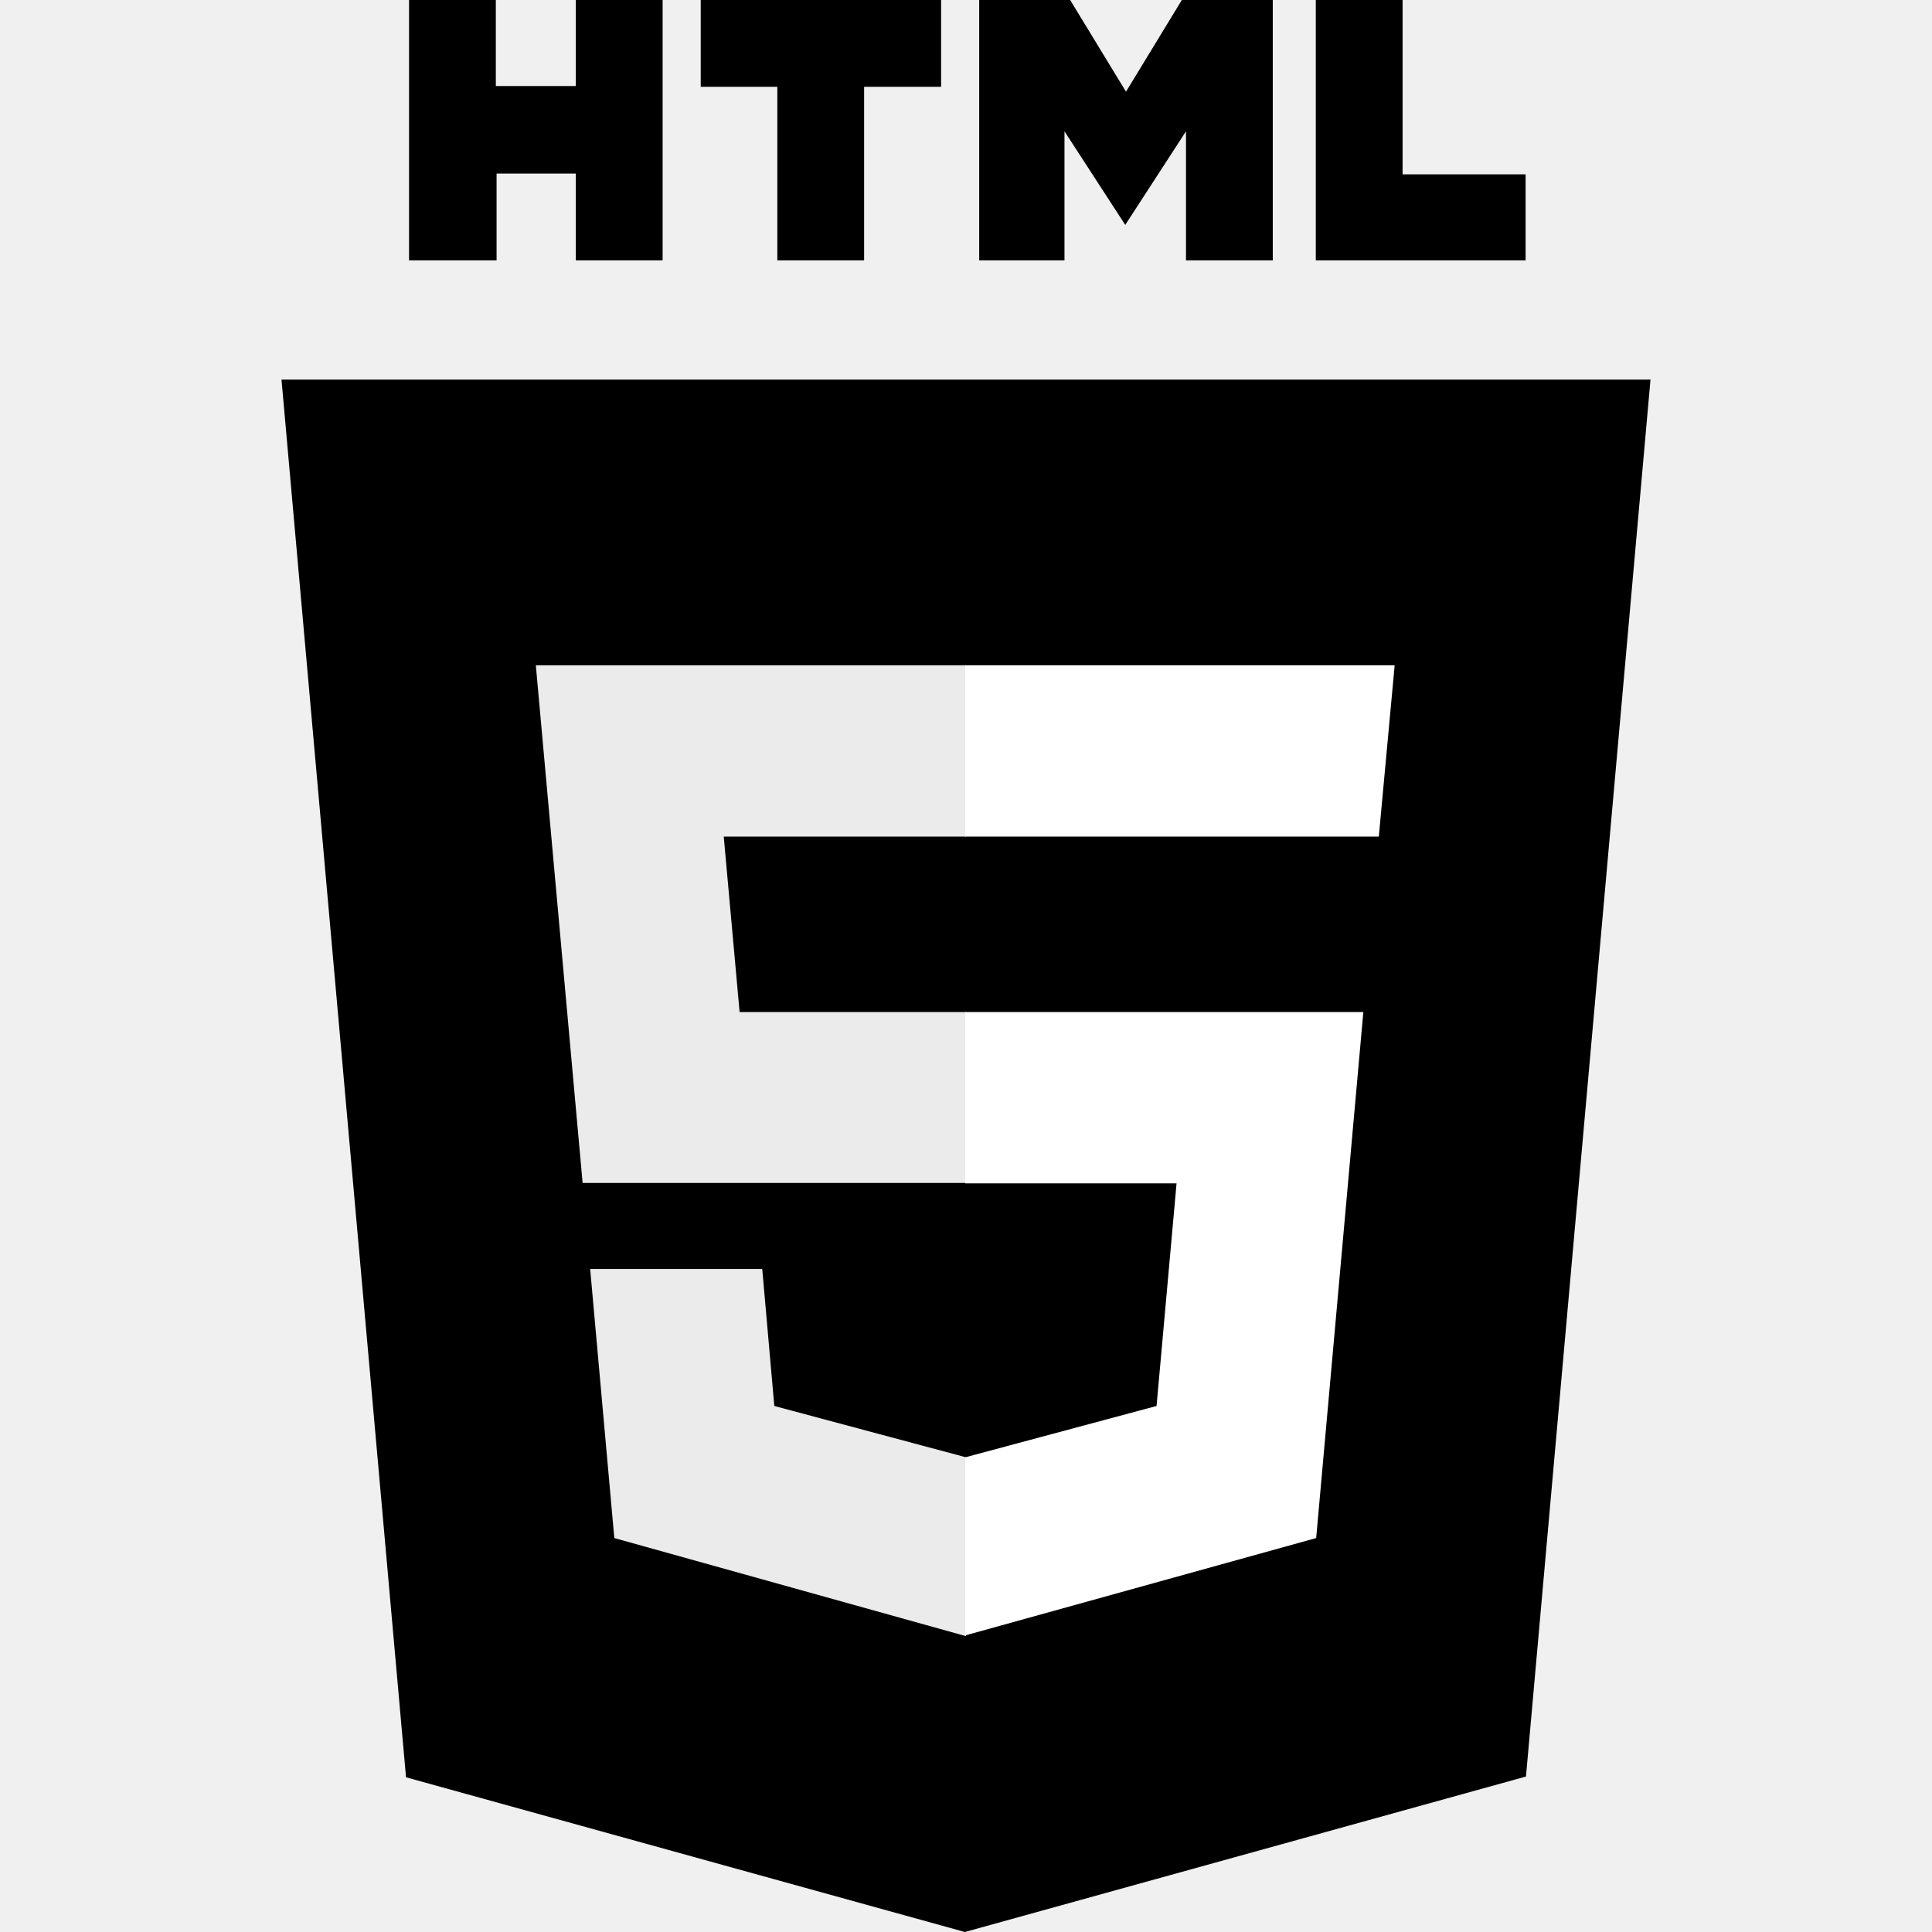
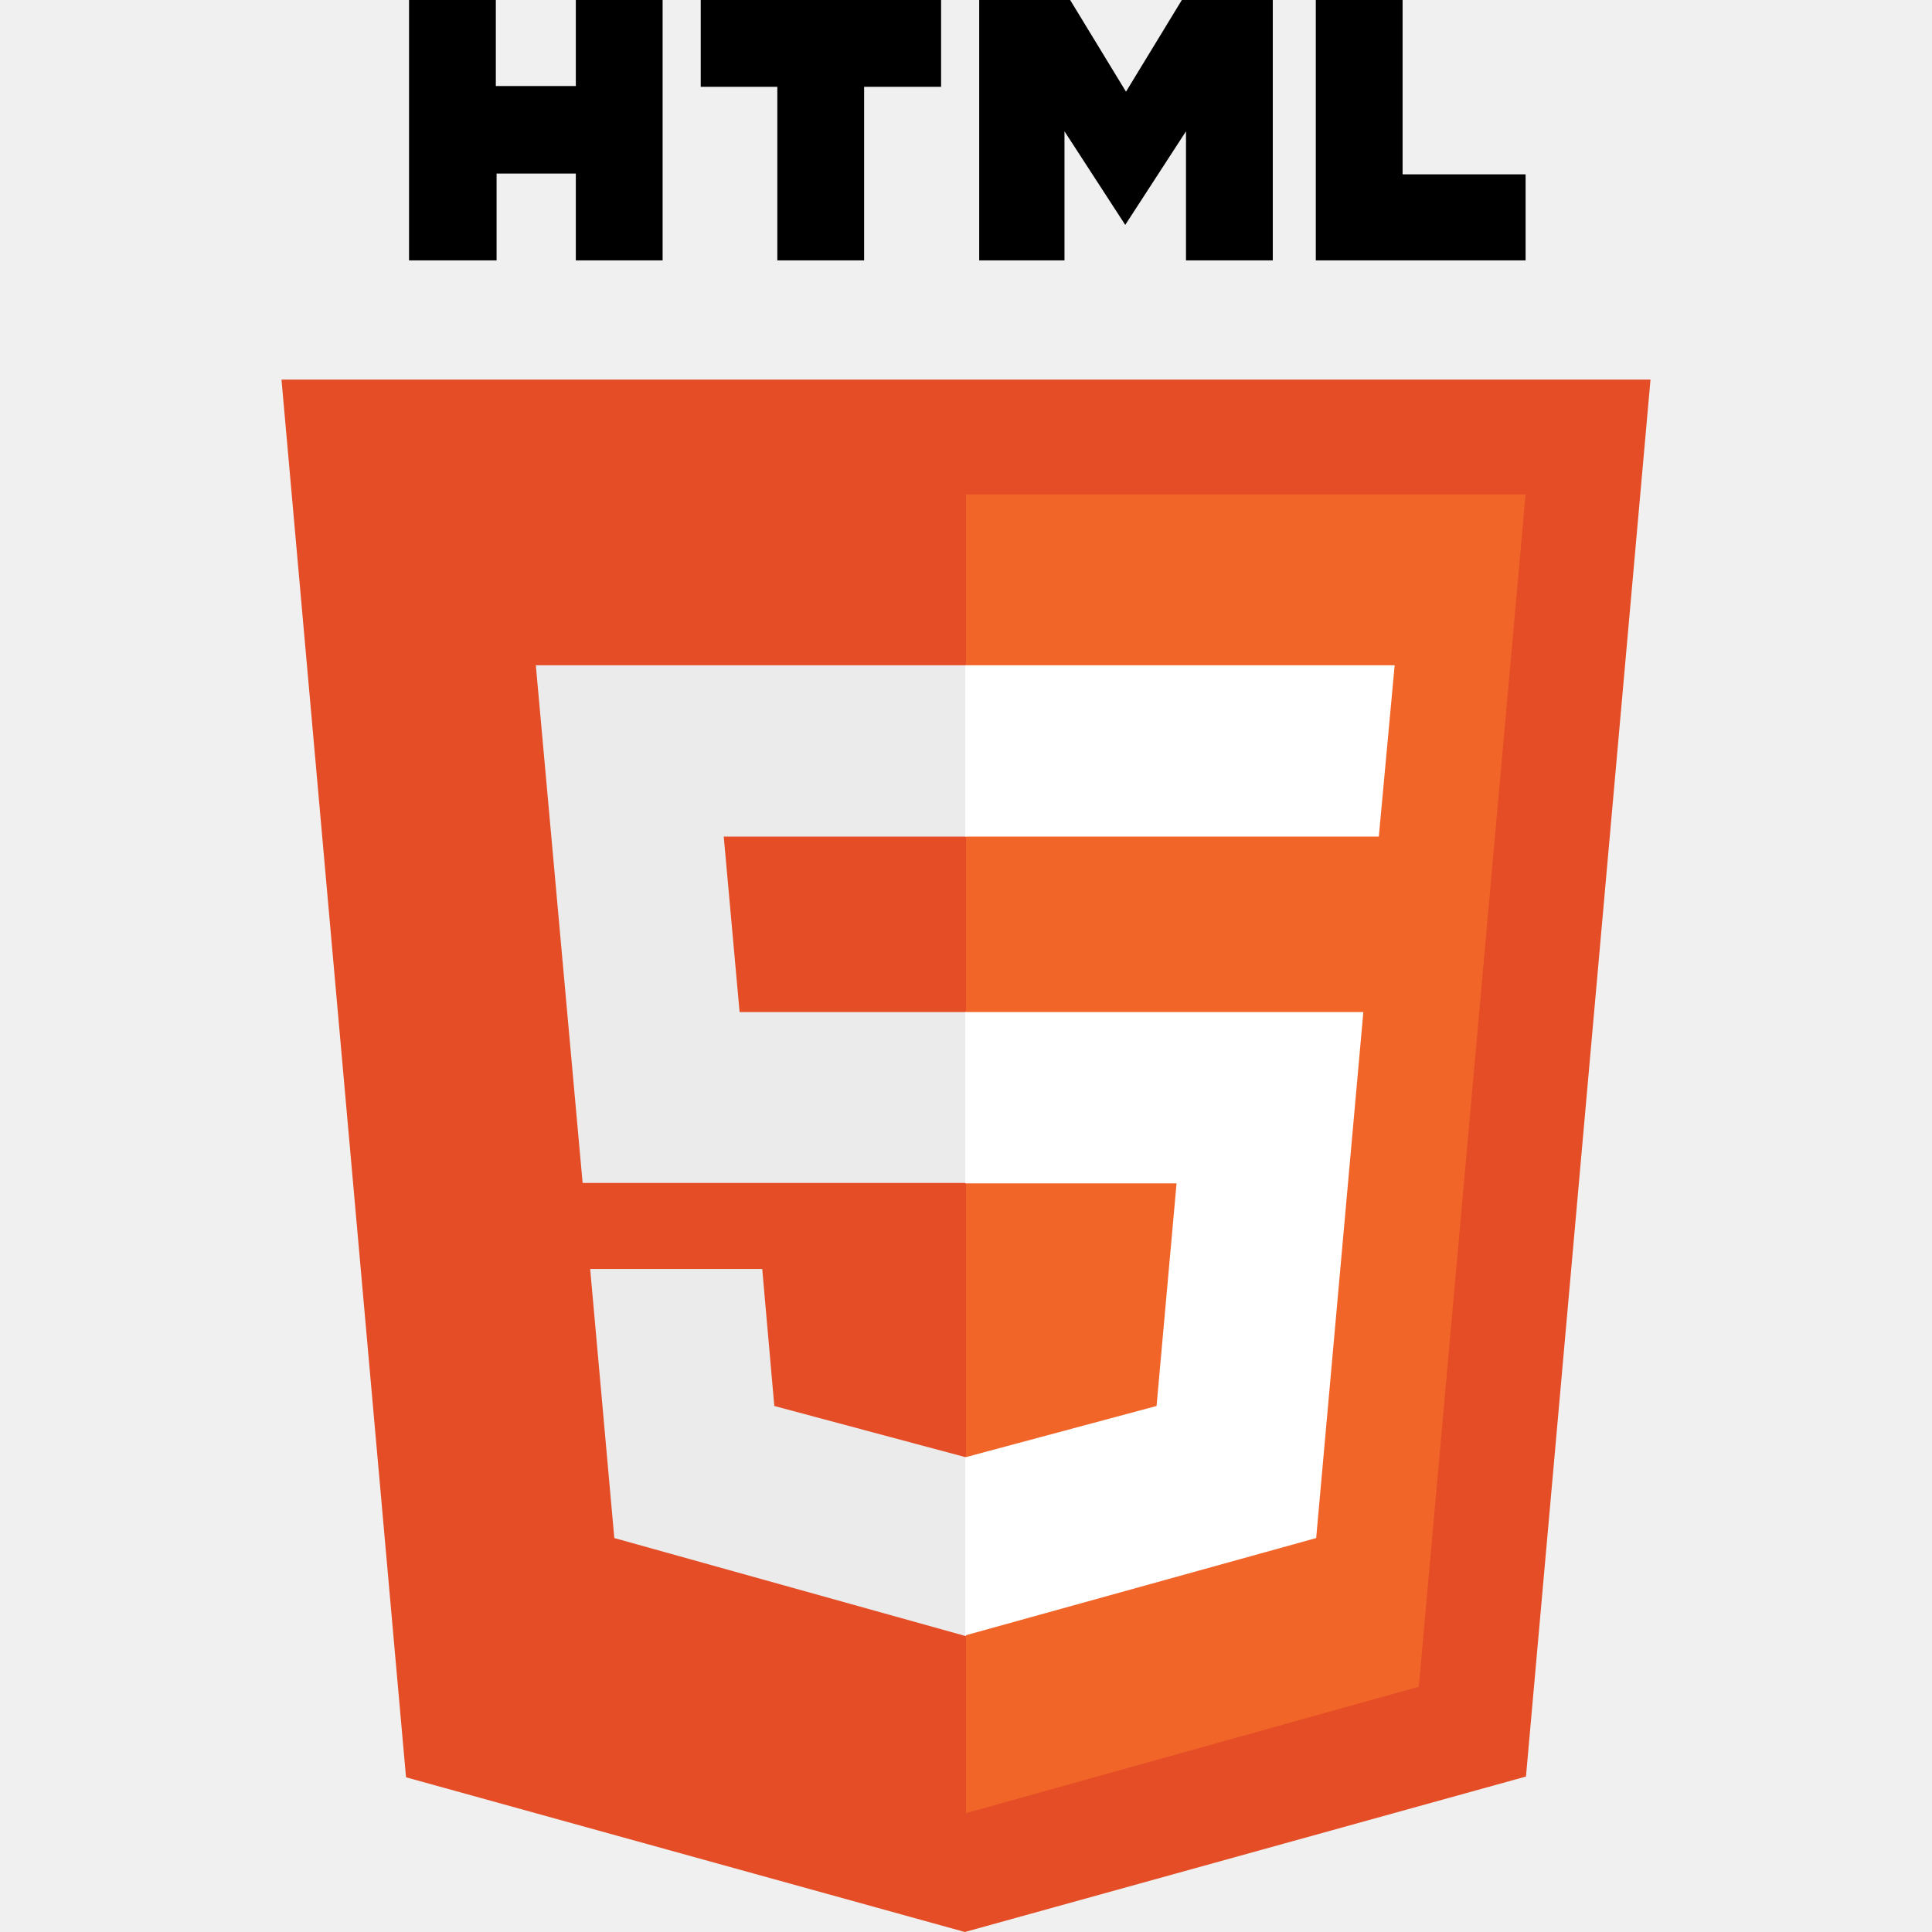
<svg xmlns="http://www.w3.org/2000/svg" viewBox="0 0 512 512">
  <path d="M108.4 0h23v22.8h21.2V0h23v69h-23V46h-21v23h-23.2M206 23h-20.3V0h63.7v23H229v46h-23M259.5 0h24.1l14.8 24.3L313.2 0h24.1v69h-23V34.8l-16.1 24.8l-16.1-24.8v34.2h-22.6M348.7 0h23v46.2h32.6V69h-55.6" />
-   <path fill="#black" d="M107.6 471l-33-370.4h362.8l-33 370.2L255.7 512" />
-   <path fill="#black" d="M256 480.5V131H404.3L376 447" />
+   <path fill="#e44d26" d="M107.6 471l-33-370.4h362.8l-33 370.2L255.7 512" />
+   <path fill="#f16529" d="M256 480.5V131H404.3L376 447" />
  <path fill="#ebebeb" d="M142 176.3h114v45.4h-64.2l4.2 46.5h60v45.3H154.4M156.4 336.3H202l3.2 36.3 50.8 13.6v47.4l-93.2-26" />
  <path fill="#fff" d="M369.6 176.3H255.8v45.4h109.6M361.3 268.2H255.8v45.4h56l-5.3 59-50.7 13.6v47.2l93-25.8" />
</svg>
